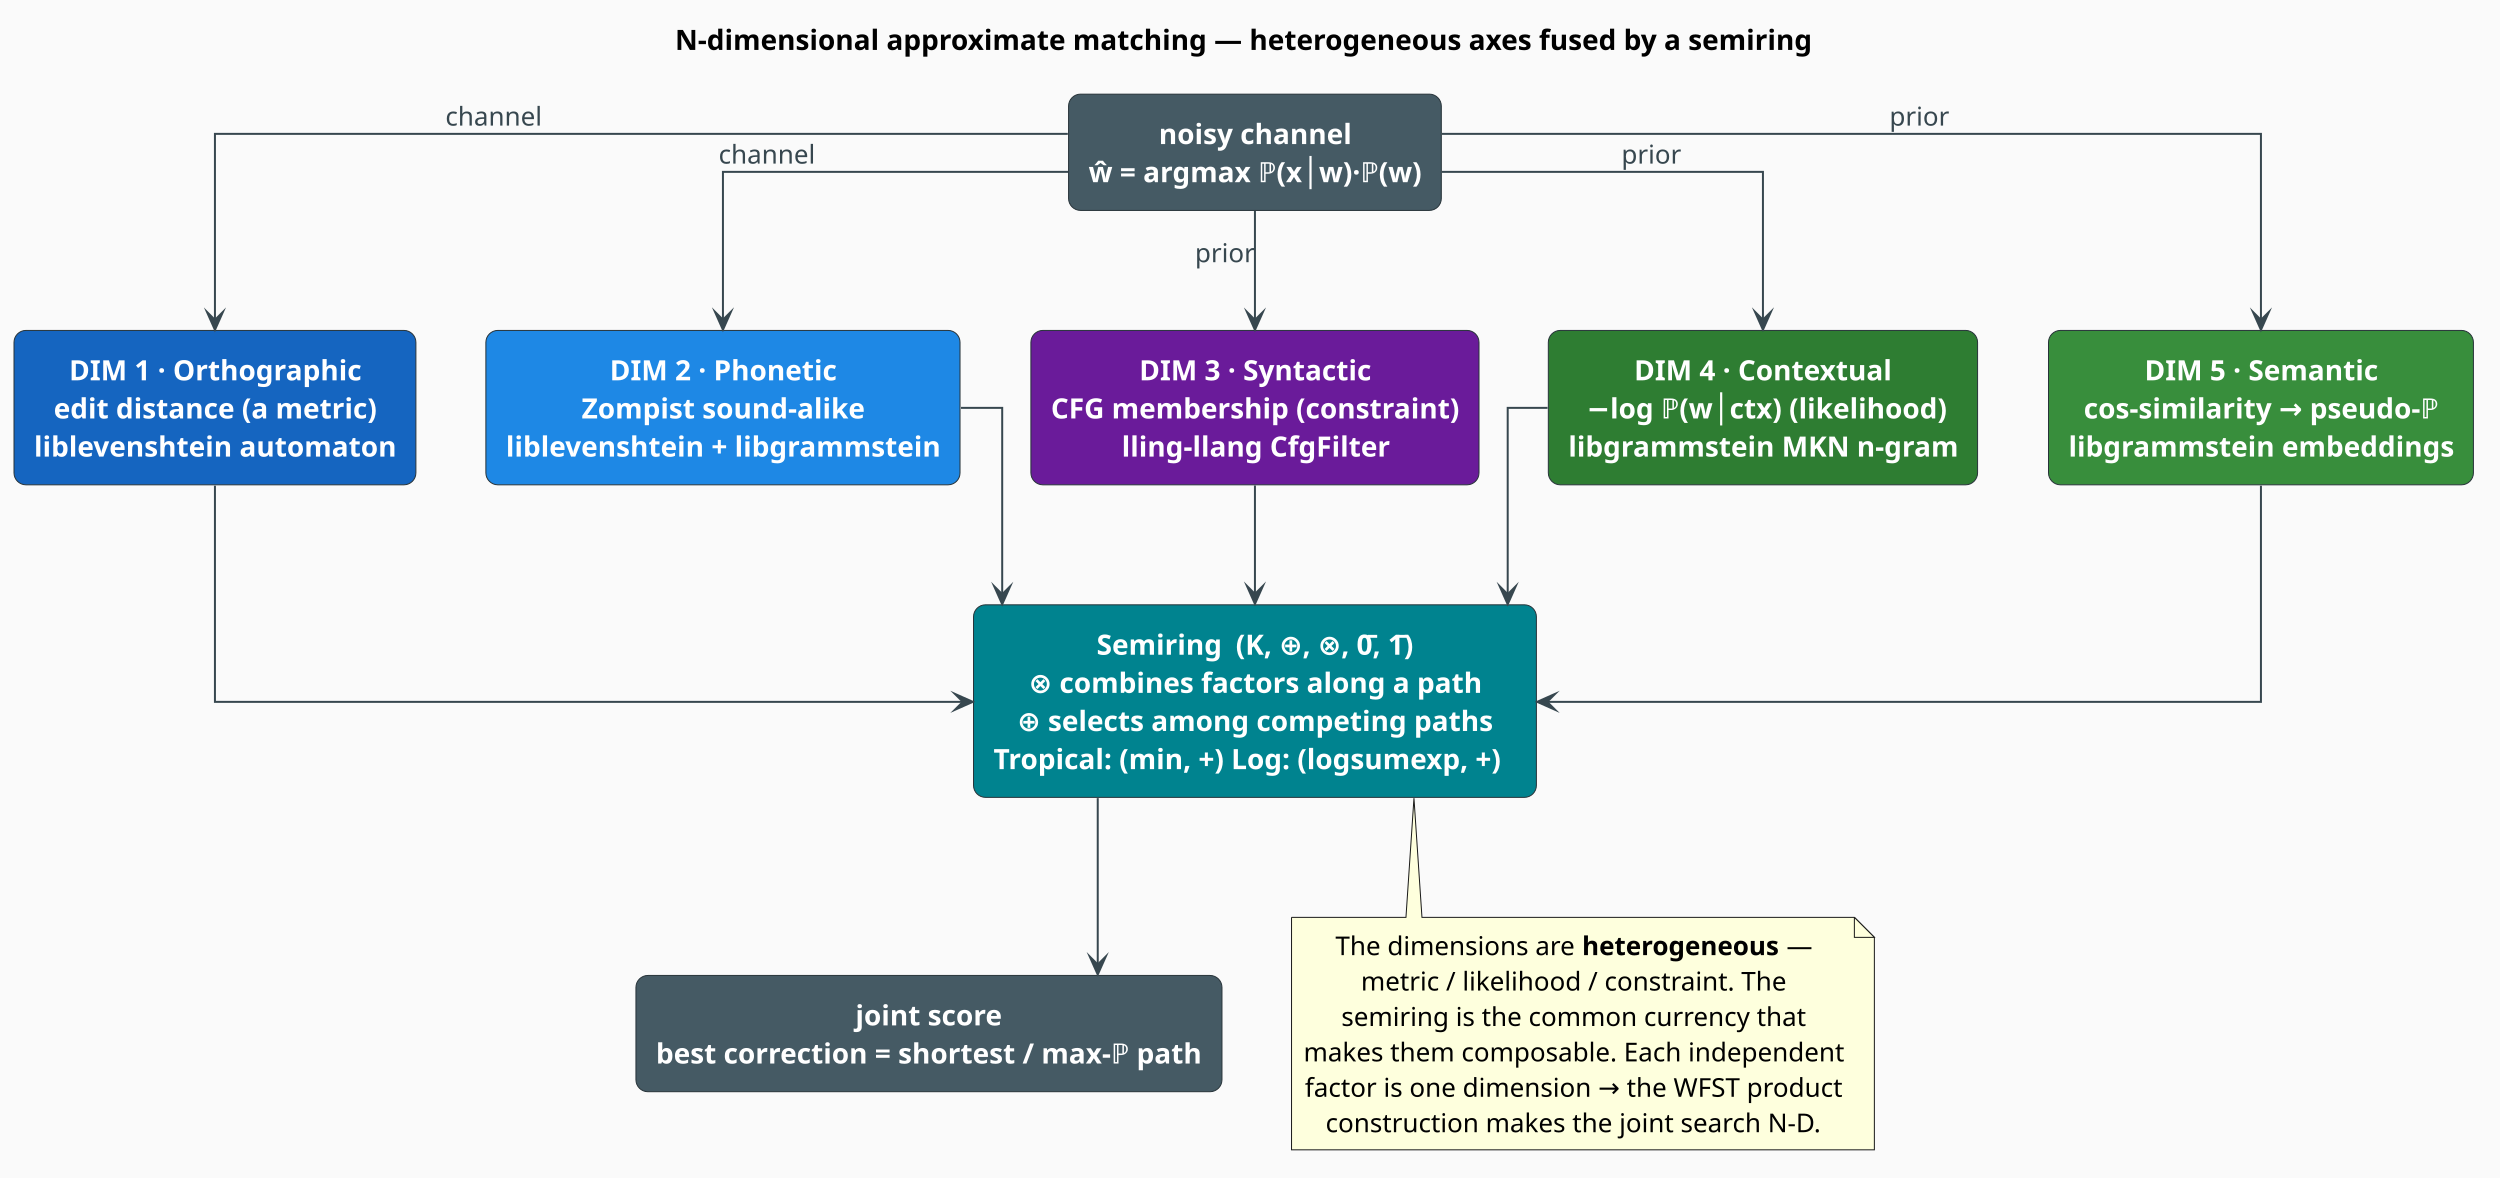
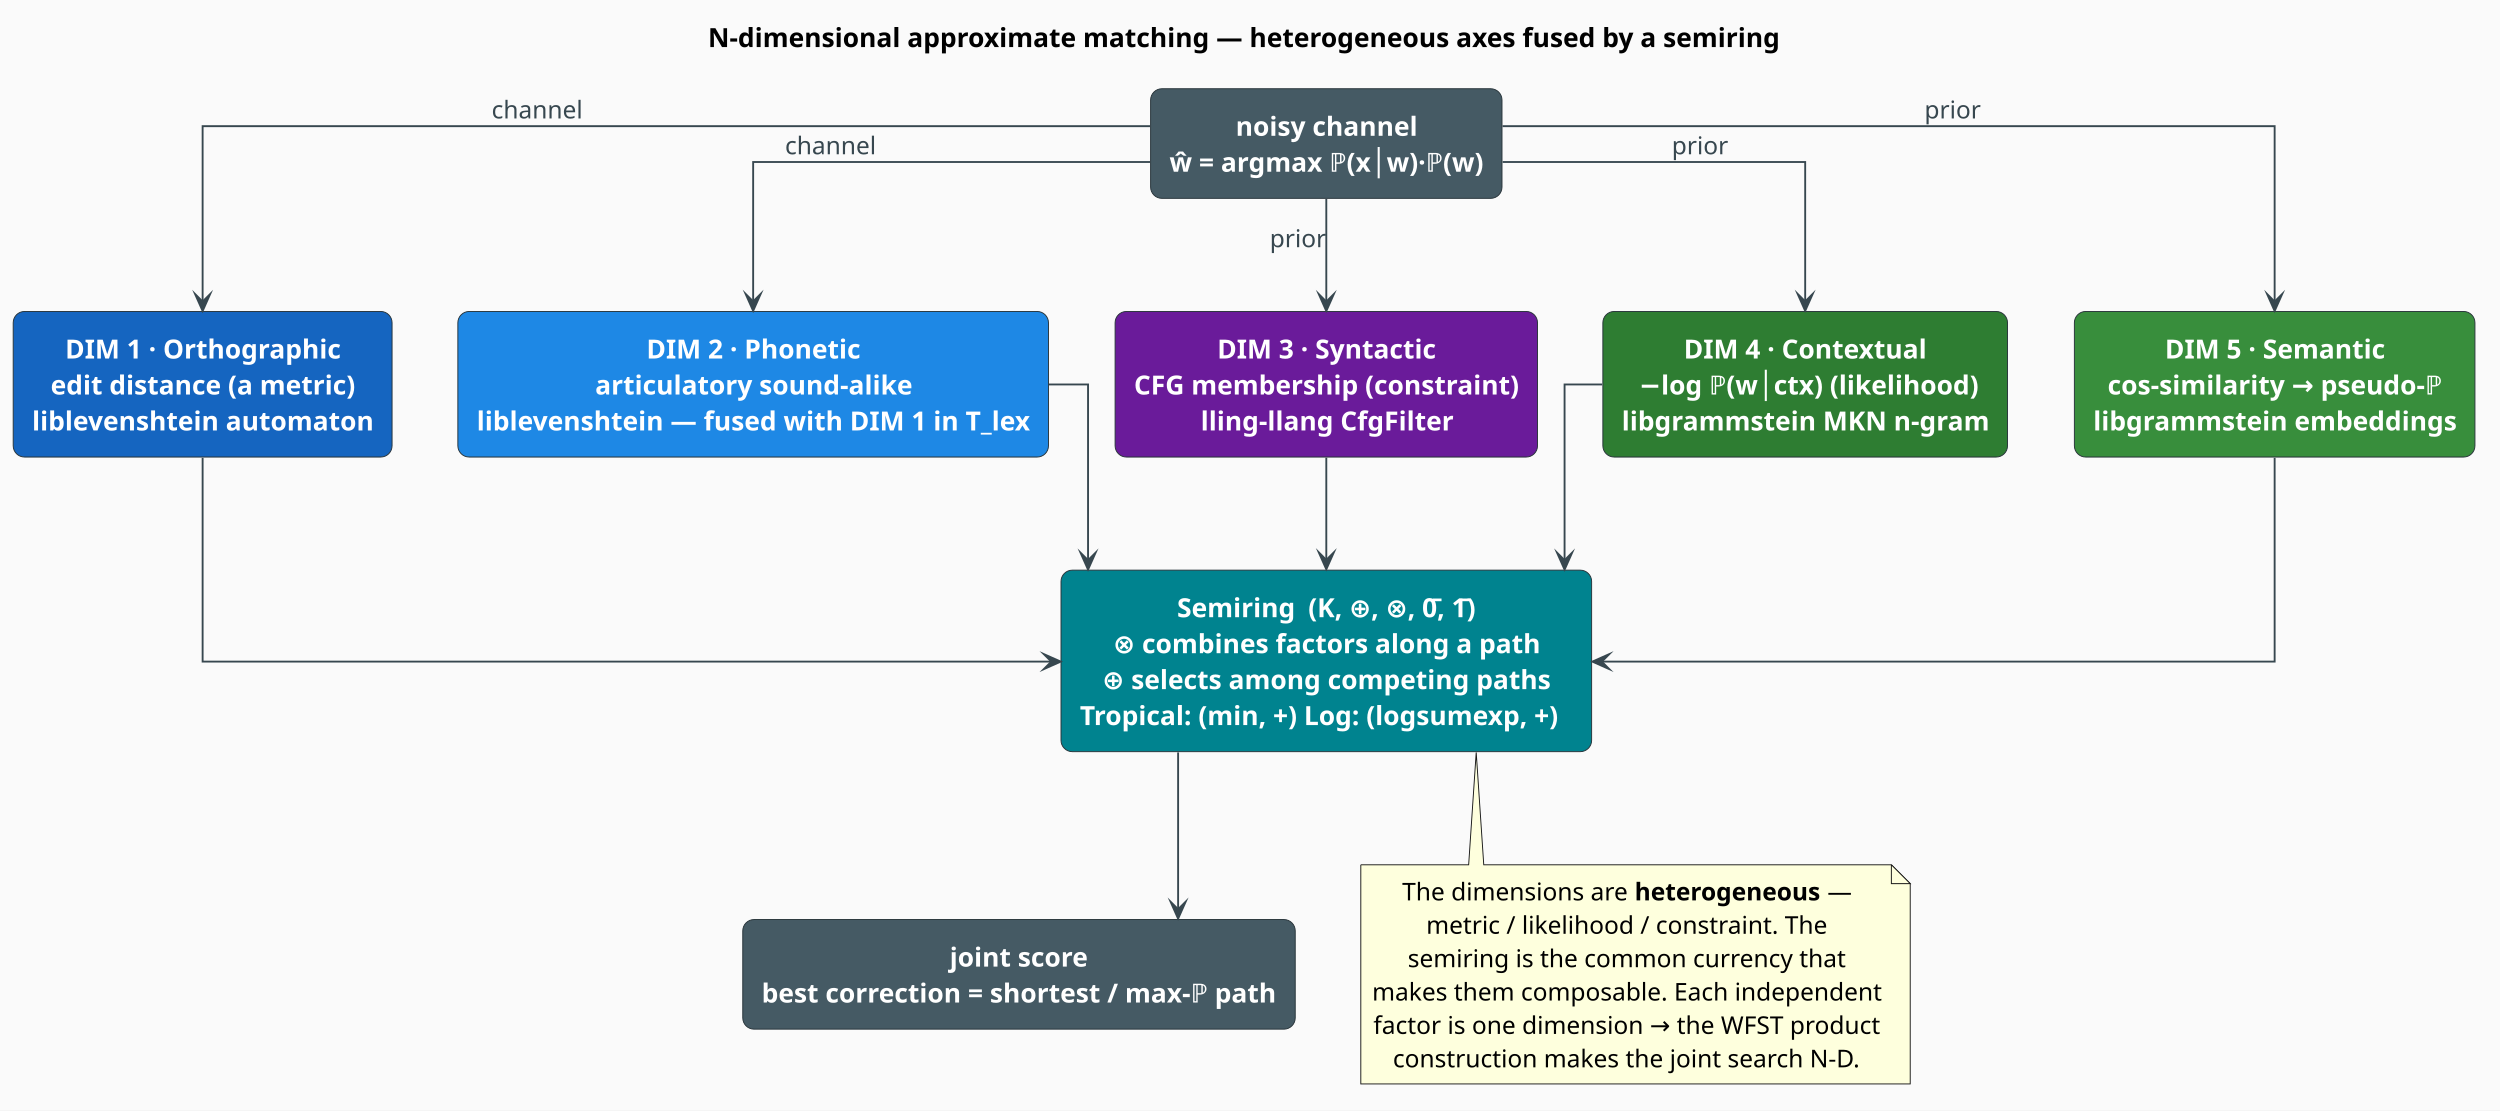
- <svg xmlns="http://www.w3.org/2000/svg" contentStyleType="text/css" data-diagram-type="DESCRIPTION" height="589px" preserveAspectRatio="none" style="width:1250px;height:589px;background:#FAFAFA;" version="1.1" viewBox="0 0 1250 589" width="1250px" zoomAndPan="magnify">
+ <svg xmlns="http://www.w3.org/2000/svg" contentStyleType="text/css" data-diagram-type="DESCRIPTION" height="589px" preserveAspectRatio="none" style="width:1326px;height:589px;background:#FAFAFA;" version="1.1" viewBox="0 0 1326 589" width="1326px" zoomAndPan="magnify">
  <defs />
  <g>
-     <rect fill="#FAFAFA" height="589" style="stroke:none;stroke-width:1;" width="1250" x="0" y="0" />
-     <g class="title" data-source-line="16">
-       <text fill="#000000" font-family="sans-serif" font-size="14" font-weight="700" lengthAdjust="spacing" textLength="568.692" x="337.508" y="24.966">N-dimensional approximate matching — heterogeneous axes fused by a semiring</text>
+     <rect fill="#FAFAFA" height="589" style="stroke:none;stroke-width:1;" width="1326" x="0" y="0" />
+     <g class="title" data-source-line="18">
+       <text fill="#000000" font-family="sans-serif" font-size="14" font-weight="700" lengthAdjust="spacing" textLength="568.692" x="375.508" y="24.966">N-dimensional approximate matching — heterogeneous axes fused by a semiring</text>
    </g>
-     <g class="entity" data-qualified-name="nc" data-source-line="18" id="ent0001">
-       <rect fill="#455A64" height="58.136" rx="6" ry="6" style="stroke:#263238;stroke-width:0.5;" width="186.362" x="534.29" y="47.068" />
-       <text fill="#FFFFFF" font-family="sans-serif" font-size="14" font-weight="700" lengthAdjust="spacing" textLength="96.138" x="579.402" y="72.034">noisy channel</text>
-       <text fill="#FFFFFF" font-family="sans-serif" font-size="14" font-weight="700" lengthAdjust="spacing" textLength="166.362" x="544.29" y="91.102">ŵ = argmax ℙ(x│w)·ℙ(w)</text>
+     <g class="entity" data-qualified-name="nc" data-source-line="20" id="ent0001">
+       <rect fill="#455A64" height="58.136" rx="6" ry="6" style="stroke:#263238;stroke-width:0.5;" width="186.362" x="610.29" y="47.068" />
+       <text fill="#FFFFFF" font-family="sans-serif" font-size="14" font-weight="700" lengthAdjust="spacing" textLength="96.138" x="655.402" y="72.034">noisy channel</text>
+       <text fill="#FFFFFF" font-family="sans-serif" font-size="14" font-weight="700" lengthAdjust="spacing" textLength="166.362" x="620.29" y="91.102">ŵ = argmax ℙ(x│w)·ℙ(w)</text>
    </g>
-     <g class="entity" data-qualified-name="d1" data-source-line="20" id="ent0002">
+     <g class="entity" data-qualified-name="d1" data-source-line="22" id="ent0002">
      <rect fill="#1565C0" height="77.204" rx="6" ry="6" style="stroke:#263238;stroke-width:0.5;" width="200.949" x="7" y="165.208" />
      <text fill="#FFFFFF" font-family="sans-serif" font-size="14" font-weight="700" lengthAdjust="spacing" textLength="145.865" x="34.542" y="190.174">DIM 1 · Orthographic</text>
      <text fill="#FFFFFF" font-family="sans-serif" font-size="14" font-weight="700" lengthAdjust="spacing" textLength="161.223" x="26.863" y="209.242">edit distance (a metric)</text>
      <text fill="#FFFFFF" font-family="sans-serif" font-size="14" font-weight="700" lengthAdjust="spacing" textLength="180.949" x="17" y="228.31">liblevenshtein automaton</text>
    </g>
-     <g class="entity" data-qualified-name="d2" data-source-line="21" id="ent0003">
-       <rect fill="#1E88E5" height="77.204" rx="6" ry="6" style="stroke:#263238;stroke-width:0.5;" width="237.069" x="242.94" y="165.208" />
-       <text fill="#FFFFFF" font-family="sans-serif" font-size="14" font-weight="700" lengthAdjust="spacing" textLength="113.246" x="304.852" y="190.174">DIM 2 · Phonetic</text>
-       <text fill="#FFFFFF" font-family="sans-serif" font-size="14" font-weight="700" lengthAdjust="spacing" textLength="141.371" x="290.789" y="209.242">Zompist sound-alike</text>
-       <text fill="#FFFFFF" font-family="sans-serif" font-size="14" font-weight="700" lengthAdjust="spacing" textLength="217.069" x="252.94" y="228.31">liblevenshtein + libgrammstein</text>
+     <g class="entity" data-qualified-name="d2" data-source-line="23" id="ent0003">
+       <rect fill="#1E88E5" height="77.204" rx="6" ry="6" style="stroke:#263238;stroke-width:0.5;" width="313.257" x="242.85" y="165.208" />
+       <text fill="#FFFFFF" font-family="sans-serif" font-size="14" font-weight="700" lengthAdjust="spacing" textLength="113.246" x="342.856" y="190.174">DIM 2 · Phonetic</text>
+       <text fill="#FFFFFF" font-family="sans-serif" font-size="14" font-weight="700" lengthAdjust="spacing" textLength="167.593" x="315.682" y="209.242">articulatory sound-alike</text>
+       <text fill="#FFFFFF" font-family="sans-serif" font-size="14" font-weight="700" lengthAdjust="spacing" textLength="293.257" x="252.85" y="228.31">liblevenshtein — fused with DIM 1 in T_lex</text>
    </g>
-     <g class="entity" data-qualified-name="d3" data-source-line="22" id="ent0004">
-       <rect fill="#6A1B9A" height="77.204" rx="6" ry="6" style="stroke:#263238;stroke-width:0.5;" width="224.049" x="515.45" y="165.208" />
-       <text fill="#FFFFFF" font-family="sans-serif" font-size="14" font-weight="700" lengthAdjust="spacing" textLength="115.737" x="569.606" y="190.174">DIM 3 · Syntactic</text>
-       <text fill="#FFFFFF" font-family="sans-serif" font-size="14" font-weight="700" lengthAdjust="spacing" textLength="204.049" x="525.45" y="209.242">CFG membership (constraint)</text>
-       <text fill="#FFFFFF" font-family="sans-serif" font-size="14" font-weight="700" lengthAdjust="spacing" textLength="133.266" x="560.842" y="228.31">lling-llang CfgFilter</text>
+     <g class="entity" data-qualified-name="d3" data-source-line="24" id="ent0004">
+       <rect fill="#6A1B9A" height="77.204" rx="6" ry="6" style="stroke:#263238;stroke-width:0.5;" width="224.049" x="591.45" y="165.208" />
+       <text fill="#FFFFFF" font-family="sans-serif" font-size="14" font-weight="700" lengthAdjust="spacing" textLength="115.737" x="645.606" y="190.174">DIM 3 · Syntactic</text>
+       <text fill="#FFFFFF" font-family="sans-serif" font-size="14" font-weight="700" lengthAdjust="spacing" textLength="204.049" x="601.45" y="209.242">CFG membership (constraint)</text>
+       <text fill="#FFFFFF" font-family="sans-serif" font-size="14" font-weight="700" lengthAdjust="spacing" textLength="133.266" x="636.842" y="228.31">lling-llang CfgFilter</text>
    </g>
-     <g class="entity" data-qualified-name="d4" data-source-line="23" id="ent0005">
-       <rect fill="#2E7D32" height="77.204" rx="6" ry="6" style="stroke:#263238;stroke-width:0.5;" width="214.627" x="774.16" y="165.208" />
-       <text fill="#FFFFFF" font-family="sans-serif" font-size="14" font-weight="700" lengthAdjust="spacing" textLength="128.856" x="817.046" y="190.174">DIM 4 · Contextual</text>
-       <text fill="#FFFFFF" font-family="sans-serif" font-size="14" font-weight="700" lengthAdjust="spacing" textLength="176.344" x="793.302" y="209.242">−log ℙ(w│ctx) (likelihood)</text>
-       <text fill="#FFFFFF" font-family="sans-serif" font-size="14" font-weight="700" lengthAdjust="spacing" textLength="194.627" x="784.16" y="228.31">libgrammstein MKN n-gram</text>
+     <g class="entity" data-qualified-name="d4" data-source-line="25" id="ent0005">
+       <rect fill="#2E7D32" height="77.204" rx="6" ry="6" style="stroke:#263238;stroke-width:0.5;" width="214.627" x="850.16" y="165.208" />
+       <text fill="#FFFFFF" font-family="sans-serif" font-size="14" font-weight="700" lengthAdjust="spacing" textLength="128.856" x="893.046" y="190.174">DIM 4 · Contextual</text>
+       <text fill="#FFFFFF" font-family="sans-serif" font-size="14" font-weight="700" lengthAdjust="spacing" textLength="176.344" x="869.302" y="209.242">−log ℙ(w│ctx) (likelihood)</text>
+       <text fill="#FFFFFF" font-family="sans-serif" font-size="14" font-weight="700" lengthAdjust="spacing" textLength="194.627" x="860.16" y="228.31">libgrammstein MKN n-gram</text>
    </g>
-     <g class="entity" data-qualified-name="d5" data-source-line="24" id="ent0006">
-       <rect fill="#388E3C" height="77.204" rx="6" ry="6" style="stroke:#263238;stroke-width:0.5;" width="212.457" x="1024.25" y="165.208" />
-       <text fill="#FFFFFF" font-family="sans-serif" font-size="14" font-weight="700" lengthAdjust="spacing" textLength="116.452" x="1072.253" y="190.174">DIM 5 · Semantic</text>
-       <text fill="#FFFFFF" font-family="sans-serif" font-size="14" font-weight="700" lengthAdjust="spacing" textLength="177.196" x="1041.881" y="209.242">cos-similarity → pseudo-ℙ</text>
-       <text fill="#FFFFFF" font-family="sans-serif" font-size="14" font-weight="700" lengthAdjust="spacing" textLength="192.457" x="1034.25" y="228.31">libgrammstein embeddings</text>
+     <g class="entity" data-qualified-name="d5" data-source-line="26" id="ent0006">
+       <rect fill="#388E3C" height="77.204" rx="6" ry="6" style="stroke:#263238;stroke-width:0.5;" width="212.457" x="1100.25" y="165.208" />
+       <text fill="#FFFFFF" font-family="sans-serif" font-size="14" font-weight="700" lengthAdjust="spacing" textLength="116.452" x="1148.253" y="190.174">DIM 5 · Semantic</text>
+       <text fill="#FFFFFF" font-family="sans-serif" font-size="14" font-weight="700" lengthAdjust="spacing" textLength="177.196" x="1117.881" y="209.242">cos-similarity → pseudo-ℙ</text>
+       <text fill="#FFFFFF" font-family="sans-serif" font-size="14" font-weight="700" lengthAdjust="spacing" textLength="192.457" x="1110.25" y="228.31">libgrammstein embeddings</text>
    </g>
-     <g class="entity" data-qualified-name="sr" data-source-line="26" id="ent0007">
-       <rect fill="#00838F" height="96.272" rx="6" ry="6" style="stroke:#263238;stroke-width:0.5;" width="281.435" x="486.76" y="302.408" />
-       <text fill="#FFFFFF" font-family="sans-serif" font-size="14" font-weight="700" lengthAdjust="spacing" textLength="62.3" x="548.295" y="327.374">Semiring</text>
-       <text fill="#FFFFFF" font-family="sans-serif" font-size="14" font-weight="700" lengthAdjust="spacing" textLength="88.785" x="617.875" y="327.374">(K, ⊕, ⊗, 0̄, 1̄)</text>
-       <text fill="#FFFFFF" font-family="sans-serif" font-size="14" font-weight="700" lengthAdjust="spacing" textLength="226.266" x="514.345" y="346.442">⊗ combines factors along a path</text>
-       <text fill="#FFFFFF" font-family="sans-serif" font-size="14" font-weight="700" lengthAdjust="spacing" textLength="237.746" x="508.605" y="365.51">⊕ selects among competing paths</text>
-       <text fill="#FFFFFF" font-family="sans-serif" font-size="14" font-weight="700" lengthAdjust="spacing" textLength="261.435" x="496.76" y="384.578">Tropical: (min, +)   Log: (logsumexp, +)</text>
+     <g class="entity" data-qualified-name="sr" data-source-line="28" id="ent0007">
+       <rect fill="#00838F" height="96.272" rx="6" ry="6" style="stroke:#263238;stroke-width:0.5;" width="281.435" x="562.76" y="302.408" />
+       <text fill="#FFFFFF" font-family="sans-serif" font-size="14" font-weight="700" lengthAdjust="spacing" textLength="62.3" x="624.295" y="327.374">Semiring</text>
+       <text fill="#FFFFFF" font-family="sans-serif" font-size="14" font-weight="700" lengthAdjust="spacing" textLength="88.785" x="693.875" y="327.374">(K, ⊕, ⊗, 0̄, 1̄)</text>
+       <text fill="#FFFFFF" font-family="sans-serif" font-size="14" font-weight="700" lengthAdjust="spacing" textLength="226.266" x="590.345" y="346.442">⊗ combines factors along a path</text>
+       <text fill="#FFFFFF" font-family="sans-serif" font-size="14" font-weight="700" lengthAdjust="spacing" textLength="237.746" x="584.605" y="365.51">⊕ selects among competing paths</text>
+       <text fill="#FFFFFF" font-family="sans-serif" font-size="14" font-weight="700" lengthAdjust="spacing" textLength="261.435" x="572.76" y="384.578">Tropical: (min, +)   Log: (logsumexp, +)</text>
    </g>
-     <g class="entity" data-qualified-name="js" data-source-line="27" id="ent0008">
-       <rect fill="#455A64" height="58.136" rx="6" ry="6" style="stroke:#263238;stroke-width:0.5;" width="293.013" x="317.97" y="487.728" />
-       <text fill="#FFFFFF" font-family="sans-serif" font-size="14" font-weight="700" lengthAdjust="spacing" textLength="73.542" x="427.706" y="512.694">joint score</text>
-       <text fill="#FFFFFF" font-family="sans-serif" font-size="14" font-weight="700" lengthAdjust="spacing" textLength="273.013" x="327.97" y="531.762">best correction = shortest / max-ℙ path</text>
+     <g class="entity" data-qualified-name="js" data-source-line="29" id="ent0008">
+       <rect fill="#455A64" height="58.136" rx="6" ry="6" style="stroke:#263238;stroke-width:0.5;" width="293.013" x="393.97" y="487.728" />
+       <text fill="#FFFFFF" font-family="sans-serif" font-size="14" font-weight="700" lengthAdjust="spacing" textLength="73.542" x="503.706" y="512.694">joint score</text>
+       <text fill="#FFFFFF" font-family="sans-serif" font-size="14" font-weight="700" lengthAdjust="spacing" textLength="273.013" x="403.97" y="531.762">best correction = shortest / max-ℙ path</text>
    </g>
-     <g class="entity" data-qualified-name="GMN20" data-source-line="43" id="ent0021">
-       <path d="M645.77,458.678 L645.77,574.914 A0,0 0 0 0 645.77,574.914 L937.183,574.914 A0,0 0 0 0 937.183,574.914 L937.183,468.678 L927.183,458.678 L710.98,458.678 L706.98,399.078 L702.98,458.678 L645.77,458.678 A0,0 0 0 0 645.77,458.678" fill="#FEFFDD" style="stroke:#181818;stroke-width:0.5;" />
-       <path d="M927.183,458.678 L927.183,468.678 L937.183,468.678 L927.183,458.678" fill="#FEFFDD" style="stroke:#181818;stroke-width:0.5;" />
-       <text fill="#000000" font-family="sans-serif" font-size="13" lengthAdjust="spacing" textLength="119.925" x="667.715" y="477.575">The dimensions are</text>
-       <text fill="#000000" font-family="sans-serif" font-size="13" font-weight="700" lengthAdjust="spacing" textLength="98.839" x="791.02" y="477.575">heterogeneous</text>
-       <text fill="#000000" font-family="sans-serif" font-size="13" lengthAdjust="spacing" textLength="13" x="893.239" y="477.575">—</text>
-       <text fill="#000000" font-family="sans-serif" font-size="13" lengthAdjust="spacing" textLength="213.044" x="680.455" y="495.281">metric / likelihood / constraint. The</text>
-       <text fill="#000000" font-family="sans-serif" font-size="13" lengthAdjust="spacing" textLength="232.635" x="670.659" y="512.987">semiring is the common currency that</text>
-       <text fill="#000000" font-family="sans-serif" font-size="13" lengthAdjust="spacing" textLength="270.413" x="651.77" y="530.693">makes them composable. Each independent</text>
-       <text fill="#000000" font-family="sans-serif" font-size="13" lengthAdjust="spacing" textLength="269.099" x="652.427" y="548.399">factor is one dimension → the WFST product</text>
-       <text fill="#000000" font-family="sans-serif" font-size="13" lengthAdjust="spacing" textLength="248.391" x="662.781" y="566.105">construction makes the joint search N-D.</text>
+     <g class="entity" data-qualified-name="GMN20" data-source-line="45" id="ent0021">
+       <path d="M721.77,458.678 L721.77,574.914 A0,0 0 0 0 721.77,574.914 L1013.183,574.914 A0,0 0 0 0 1013.183,574.914 L1013.183,468.678 L1003.183,458.678 L786.98,458.678 L782.98,399.078 L778.98,458.678 L721.77,458.678 A0,0 0 0 0 721.77,458.678" fill="#FEFFDD" style="stroke:#181818;stroke-width:0.5;" />
+       <path d="M1003.183,458.678 L1003.183,468.678 L1013.183,468.678 L1003.183,458.678" fill="#FEFFDD" style="stroke:#181818;stroke-width:0.5;" />
+       <text fill="#000000" font-family="sans-serif" font-size="13" lengthAdjust="spacing" textLength="119.925" x="743.715" y="477.575">The dimensions are</text>
+       <text fill="#000000" font-family="sans-serif" font-size="13" font-weight="700" lengthAdjust="spacing" textLength="98.839" x="867.02" y="477.575">heterogeneous</text>
+       <text fill="#000000" font-family="sans-serif" font-size="13" lengthAdjust="spacing" textLength="13" x="969.239" y="477.575">—</text>
+       <text fill="#000000" font-family="sans-serif" font-size="13" lengthAdjust="spacing" textLength="213.044" x="756.455" y="495.281">metric / likelihood / constraint. The</text>
+       <text fill="#000000" font-family="sans-serif" font-size="13" lengthAdjust="spacing" textLength="232.635" x="746.659" y="512.987">semiring is the common currency that</text>
+       <text fill="#000000" font-family="sans-serif" font-size="13" lengthAdjust="spacing" textLength="270.413" x="727.77" y="530.693">makes them composable. Each independent</text>
+       <text fill="#000000" font-family="sans-serif" font-size="13" lengthAdjust="spacing" textLength="269.099" x="728.427" y="548.399">factor is one dimension → the WFST product</text>
+       <text fill="#000000" font-family="sans-serif" font-size="13" lengthAdjust="spacing" textLength="248.391" x="738.781" y="566.105">construction makes the joint search N-D.</text>
    </g>
-     <g class="link" data-entity-1="ent0001" data-entity-2="ent0002" data-link-type="dependency" data-source-line="29" id="lnk9">
-       <path d="M533.91,66.918 C384.2,66.918 107.47,66.918 107.47,66.918 C107.47,66.918 107.47,119.478 107.47,159.948" fill="none" id="nc-to-d1" style="stroke:#37474F;stroke-width:1;" />
+     <g class="link" data-entity-1="ent0001" data-entity-2="ent0002" data-link-type="dependency" data-source-line="31" id="lnk9">
+       <path d="M610.02,66.918 C442.29,66.918 107.47,66.918 107.47,66.918 C107.47,66.918 107.47,119.478 107.47,159.948" fill="none" id="nc-to-d1" style="stroke:#37474F;stroke-width:1;" />
      <polygon fill="#37474F" points="107.47,164.948,111.47,155.948,107.47,159.948,103.47,155.948,107.47,164.948" style="stroke:#37474F;stroke-width:1;stroke-linejoin:miter;stroke-miterlimit:10;" />
-       <text fill="#37474F" font-family="sans-serif" font-size="13" lengthAdjust="spacing" textLength="48.321" x="222.68" y="62.815">channel</text>
+       <text fill="#37474F" font-family="sans-serif" font-size="13" lengthAdjust="spacing" textLength="48.321" x="260.73" y="62.815">channel</text>
    </g>
-     <g class="link" data-entity-1="ent0001" data-entity-2="ent0003" data-link-type="dependency" data-source-line="30" id="lnk10">
-       <path d="M534.07,85.918 C457.42,85.918 361.47,85.918 361.47,85.918 C361.47,85.918 361.47,125.538 361.47,159.878" fill="none" id="nc-to-d2" style="stroke:#37474F;stroke-width:1;" />
-       <polygon fill="#37474F" points="361.47,164.878,365.47,155.878,361.47,159.878,357.47,155.878,361.47,164.878" style="stroke:#37474F;stroke-width:1;stroke-linejoin:miter;stroke-miterlimit:10;" />
-       <text fill="#37474F" font-family="sans-serif" font-size="13" lengthAdjust="spacing" textLength="48.321" x="359.29" y="81.815">channel</text>
+     <g class="link" data-entity-1="ent0001" data-entity-2="ent0003" data-link-type="dependency" data-source-line="32" id="lnk10">
+       <path d="M610.2,85.918 C520.84,85.918 399.47,85.918 399.47,85.918 C399.47,85.918 399.47,125.538 399.47,159.878" fill="none" id="nc-to-d2" style="stroke:#37474F;stroke-width:1;" />
+       <polygon fill="#37474F" points="399.47,164.878,403.47,155.878,399.47,159.878,395.47,155.878,399.47,164.878" style="stroke:#37474F;stroke-width:1;stroke-linejoin:miter;stroke-miterlimit:10;" />
+       <text fill="#37474F" font-family="sans-serif" font-size="13" lengthAdjust="spacing" textLength="48.321" x="416.36" y="81.815">channel</text>
    </g>
-     <g class="link" data-entity-1="ent0001" data-entity-2="ent0004" data-link-type="dependency" data-source-line="31" id="lnk11">
-       <path d="M627.47,105.428 C627.47,123.098 627.47,140.818 627.47,159.968" fill="none" id="nc-to-d3" style="stroke:#37474F;stroke-width:1;" />
-       <polygon fill="#37474F" points="627.47,164.968,631.47,155.968,627.47,159.968,623.47,155.968,627.47,164.968" style="stroke:#37474F;stroke-width:1;stroke-linejoin:miter;stroke-miterlimit:10;" />
-       <text fill="#37474F" font-family="sans-serif" font-size="13" lengthAdjust="spacing" textLength="29.952" x="597.47" y="131.095">prior</text>
+     <g class="link" data-entity-1="ent0001" data-entity-2="ent0004" data-link-type="dependency" data-source-line="33" id="lnk11">
+       <path d="M703.47,105.428 C703.47,123.098 703.47,140.818 703.47,159.968" fill="none" id="nc-to-d3" style="stroke:#37474F;stroke-width:1;" />
+       <polygon fill="#37474F" points="703.47,164.968,707.47,155.968,703.47,159.968,699.47,155.968,703.47,164.968" style="stroke:#37474F;stroke-width:1;stroke-linejoin:miter;stroke-miterlimit:10;" />
+       <text fill="#37474F" font-family="sans-serif" font-size="13" lengthAdjust="spacing" textLength="29.952" x="673.47" y="131.095">prior</text>
    </g>
-     <g class="link" data-entity-1="ent0001" data-entity-2="ent0005" data-link-type="dependency" data-source-line="32" id="lnk12">
-       <path d="M720.97,85.918 C793.4,85.918 881.47,85.918 881.47,85.918 C881.47,85.918 881.47,125.538 881.47,159.878" fill="none" id="nc-to-d4" style="stroke:#37474F;stroke-width:1;" />
-       <polygon fill="#37474F" points="881.47,164.878,885.47,155.878,881.47,159.878,877.47,155.878,881.47,164.878" style="stroke:#37474F;stroke-width:1;stroke-linejoin:miter;stroke-miterlimit:10;" />
-       <text fill="#37474F" font-family="sans-serif" font-size="13" lengthAdjust="spacing" textLength="29.952" x="810.7" y="81.815">prior</text>
+     <g class="link" data-entity-1="ent0001" data-entity-2="ent0005" data-link-type="dependency" data-source-line="34" id="lnk12">
+       <path d="M796.97,85.918 C869.4,85.918 957.47,85.918 957.47,85.918 C957.47,85.918 957.47,125.538 957.47,159.878" fill="none" id="nc-to-d4" style="stroke:#37474F;stroke-width:1;" />
+       <polygon fill="#37474F" points="957.47,164.878,961.47,155.878,957.47,159.878,953.47,155.878,957.47,164.878" style="stroke:#37474F;stroke-width:1;stroke-linejoin:miter;stroke-miterlimit:10;" />
+       <text fill="#37474F" font-family="sans-serif" font-size="13" lengthAdjust="spacing" textLength="29.952" x="886.7" y="81.815">prior</text>
    </g>
-     <g class="link" data-entity-1="ent0001" data-entity-2="ent0006" data-link-type="dependency" data-source-line="33" id="lnk13">
-       <path d="M720.91,66.918 C866.37,66.918 1130.47,66.918 1130.47,66.918 C1130.47,66.918 1130.47,119.478 1130.47,159.948" fill="none" id="nc-to-d5" style="stroke:#37474F;stroke-width:1;" />
-       <polygon fill="#37474F" points="1130.47,164.948,1134.47,155.948,1130.47,159.948,1126.47,155.948,1130.47,164.948" style="stroke:#37474F;stroke-width:1;stroke-linejoin:miter;stroke-miterlimit:10;" />
-       <text fill="#37474F" font-family="sans-serif" font-size="13" lengthAdjust="spacing" textLength="29.952" x="944.71" y="62.815">prior</text>
+     <g class="link" data-entity-1="ent0001" data-entity-2="ent0006" data-link-type="dependency" data-source-line="35" id="lnk13">
+       <path d="M796.91,66.918 C942.37,66.918 1206.47,66.918 1206.47,66.918 C1206.47,66.918 1206.47,119.478 1206.47,159.948" fill="none" id="nc-to-d5" style="stroke:#37474F;stroke-width:1;" />
+       <polygon fill="#37474F" points="1206.47,164.948,1210.47,155.948,1206.47,159.948,1202.47,155.948,1206.47,164.948" style="stroke:#37474F;stroke-width:1;stroke-linejoin:miter;stroke-miterlimit:10;" />
+       <text fill="#37474F" font-family="sans-serif" font-size="13" lengthAdjust="spacing" textLength="29.952" x="1020.71" y="62.815">prior</text>
    </g>
-     <g class="link" data-entity-1="ent0002" data-entity-2="ent0007" data-link-type="dependency" data-source-line="35" id="lnk14">
-       <path d="M107.47,242.848 C107.47,286.428 107.47,350.918 107.47,350.918 C107.47,350.918 327.42,350.918 481.41,350.918" fill="none" id="d1-to-sr" style="stroke:#37474F;stroke-width:1;" />
-       <polygon fill="#37474F" points="486.41,350.918,477.41,346.918,481.41,350.918,477.41,354.918,486.41,350.918" style="stroke:#37474F;stroke-width:1;stroke-linejoin:miter;stroke-miterlimit:10;" />
+     <g class="link" data-entity-1="ent0002" data-entity-2="ent0007" data-link-type="dependency" data-source-line="37" id="lnk14">
+       <path d="M107.47,242.848 C107.47,286.428 107.47,350.918 107.47,350.918 C107.47,350.918 381.38,350.918 557.61,350.918" fill="none" id="d1-to-sr" style="stroke:#37474F;stroke-width:1;" />
+       <polygon fill="#37474F" points="562.61,350.918,553.61,346.918,557.61,350.918,553.61,354.918,562.61,350.918" style="stroke:#37474F;stroke-width:1;stroke-linejoin:miter;stroke-miterlimit:10;" />
    </g>
-     <g class="link" data-entity-1="ent0003" data-entity-2="ent0007" data-link-type="dependency" data-source-line="36" id="lnk15">
-       <path d="M480.5,203.918 C492.91,203.918 501.1,203.918 501.1,203.918 C501.1,203.918 501.1,254.418 501.1,297.128" fill="none" id="d2-to-sr" style="stroke:#37474F;stroke-width:1;" />
-       <polygon fill="#37474F" points="501.1,302.128,505.1,293.128,501.1,297.128,497.1,293.128,501.1,302.128" style="stroke:#37474F;stroke-width:1;stroke-linejoin:miter;stroke-miterlimit:10;" />
+     <g class="link" data-entity-1="ent0003" data-entity-2="ent0007" data-link-type="dependency" data-source-line="38" id="lnk15">
+       <path d="M556.38,203.918 C569.05,203.918 577.1,203.918 577.1,203.918 C577.1,203.918 577.1,254.418 577.1,297.128" fill="none" id="d2-to-sr" style="stroke:#37474F;stroke-width:1;" />
+       <polygon fill="#37474F" points="577.1,302.128,581.1,293.128,577.1,297.128,573.1,293.128,577.1,302.128" style="stroke:#37474F;stroke-width:1;stroke-linejoin:miter;stroke-miterlimit:10;" />
    </g>
-     <g class="link" data-entity-1="ent0004" data-entity-2="ent0007" data-link-type="dependency" data-source-line="37" id="lnk16">
-       <path d="M627.47,242.748 C627.47,260.918 627.47,277.728 627.47,296.968" fill="none" id="d3-to-sr" style="stroke:#37474F;stroke-width:1;" />
-       <polygon fill="#37474F" points="627.47,301.968,631.47,292.968,627.47,296.968,623.47,292.968,627.47,301.968" style="stroke:#37474F;stroke-width:1;stroke-linejoin:miter;stroke-miterlimit:10;" />
+     <g class="link" data-entity-1="ent0004" data-entity-2="ent0007" data-link-type="dependency" data-source-line="39" id="lnk16">
+       <path d="M703.47,242.748 C703.47,260.918 703.47,277.728 703.47,296.968" fill="none" id="d3-to-sr" style="stroke:#37474F;stroke-width:1;" />
+       <polygon fill="#37474F" points="703.47,301.968,707.47,292.968,703.47,296.968,699.47,292.968,703.47,301.968" style="stroke:#37474F;stroke-width:1;stroke-linejoin:miter;stroke-miterlimit:10;" />
    </g>
-     <g class="link" data-entity-1="ent0005" data-entity-2="ent0007" data-link-type="dependency" data-source-line="38" id="lnk17">
-       <path d="M773.79,203.918 C761.82,203.918 753.85,203.918 753.85,203.918 C753.85,203.918 753.85,254.418 753.85,297.128" fill="none" id="d4-to-sr" style="stroke:#37474F;stroke-width:1;" />
-       <polygon fill="#37474F" points="753.85,302.128,757.85,293.128,753.85,297.128,749.85,293.128,753.85,302.128" style="stroke:#37474F;stroke-width:1;stroke-linejoin:miter;stroke-miterlimit:10;" />
+     <g class="link" data-entity-1="ent0005" data-entity-2="ent0007" data-link-type="dependency" data-source-line="40" id="lnk17">
+       <path d="M849.79,203.918 C837.82,203.918 829.85,203.918 829.85,203.918 C829.85,203.918 829.85,254.418 829.85,297.128" fill="none" id="d4-to-sr" style="stroke:#37474F;stroke-width:1;" />
+       <polygon fill="#37474F" points="829.85,302.128,833.85,293.128,829.85,297.128,825.85,293.128,829.85,302.128" style="stroke:#37474F;stroke-width:1;stroke-linejoin:miter;stroke-miterlimit:10;" />
    </g>
-     <g class="link" data-entity-1="ent0006" data-entity-2="ent0007" data-link-type="dependency" data-source-line="39" id="lnk18">
-       <path d="M1130.47,242.848 C1130.47,286.428 1130.47,350.918 1130.47,350.918 C1130.47,350.918 922.38,350.918 773.59,350.918" fill="none" id="d5-to-sr" style="stroke:#37474F;stroke-width:1;" />
-       <polygon fill="#37474F" points="768.59,350.918,777.59,354.918,773.59,350.918,777.59,346.918,768.59,350.918" style="stroke:#37474F;stroke-width:1;stroke-linejoin:miter;stroke-miterlimit:10;" />
+     <g class="link" data-entity-1="ent0006" data-entity-2="ent0007" data-link-type="dependency" data-source-line="41" id="lnk18">
+       <path d="M1206.47,242.848 C1206.47,286.428 1206.47,350.918 1206.47,350.918 C1206.47,350.918 998.38,350.918 849.59,350.918" fill="none" id="d5-to-sr" style="stroke:#37474F;stroke-width:1;" />
+       <polygon fill="#37474F" points="844.59,350.918,853.59,354.918,849.59,350.918,853.59,346.918,844.59,350.918" style="stroke:#37474F;stroke-width:1;stroke-linejoin:miter;stroke-miterlimit:10;" />
    </g>
-     <g class="link" data-entity-1="ent0007" data-entity-2="ent0008" data-link-type="dependency" data-source-line="40" id="lnk19">
-       <path d="M548.87,399.078 C548.87,427.638 548.87,457.838 548.87,482.268" fill="none" id="sr-to-js" style="stroke:#37474F;stroke-width:1;" />
-       <polygon fill="#37474F" points="548.87,487.268,552.87,478.268,548.87,482.268,544.87,478.268,548.87,487.268" style="stroke:#37474F;stroke-width:1;stroke-linejoin:miter;stroke-miterlimit:10;" />
+     <g class="link" data-entity-1="ent0007" data-entity-2="ent0008" data-link-type="dependency" data-source-line="42" id="lnk19">
+       <path d="M624.87,399.078 C624.87,427.638 624.87,457.838 624.87,482.268" fill="none" id="sr-to-js" style="stroke:#37474F;stroke-width:1;" />
+       <polygon fill="#37474F" points="624.87,487.268,628.87,478.268,624.87,482.268,620.87,478.268,624.87,487.268" style="stroke:#37474F;stroke-width:1;stroke-linejoin:miter;stroke-miterlimit:10;" />
    </g>
  </g>
</svg>
